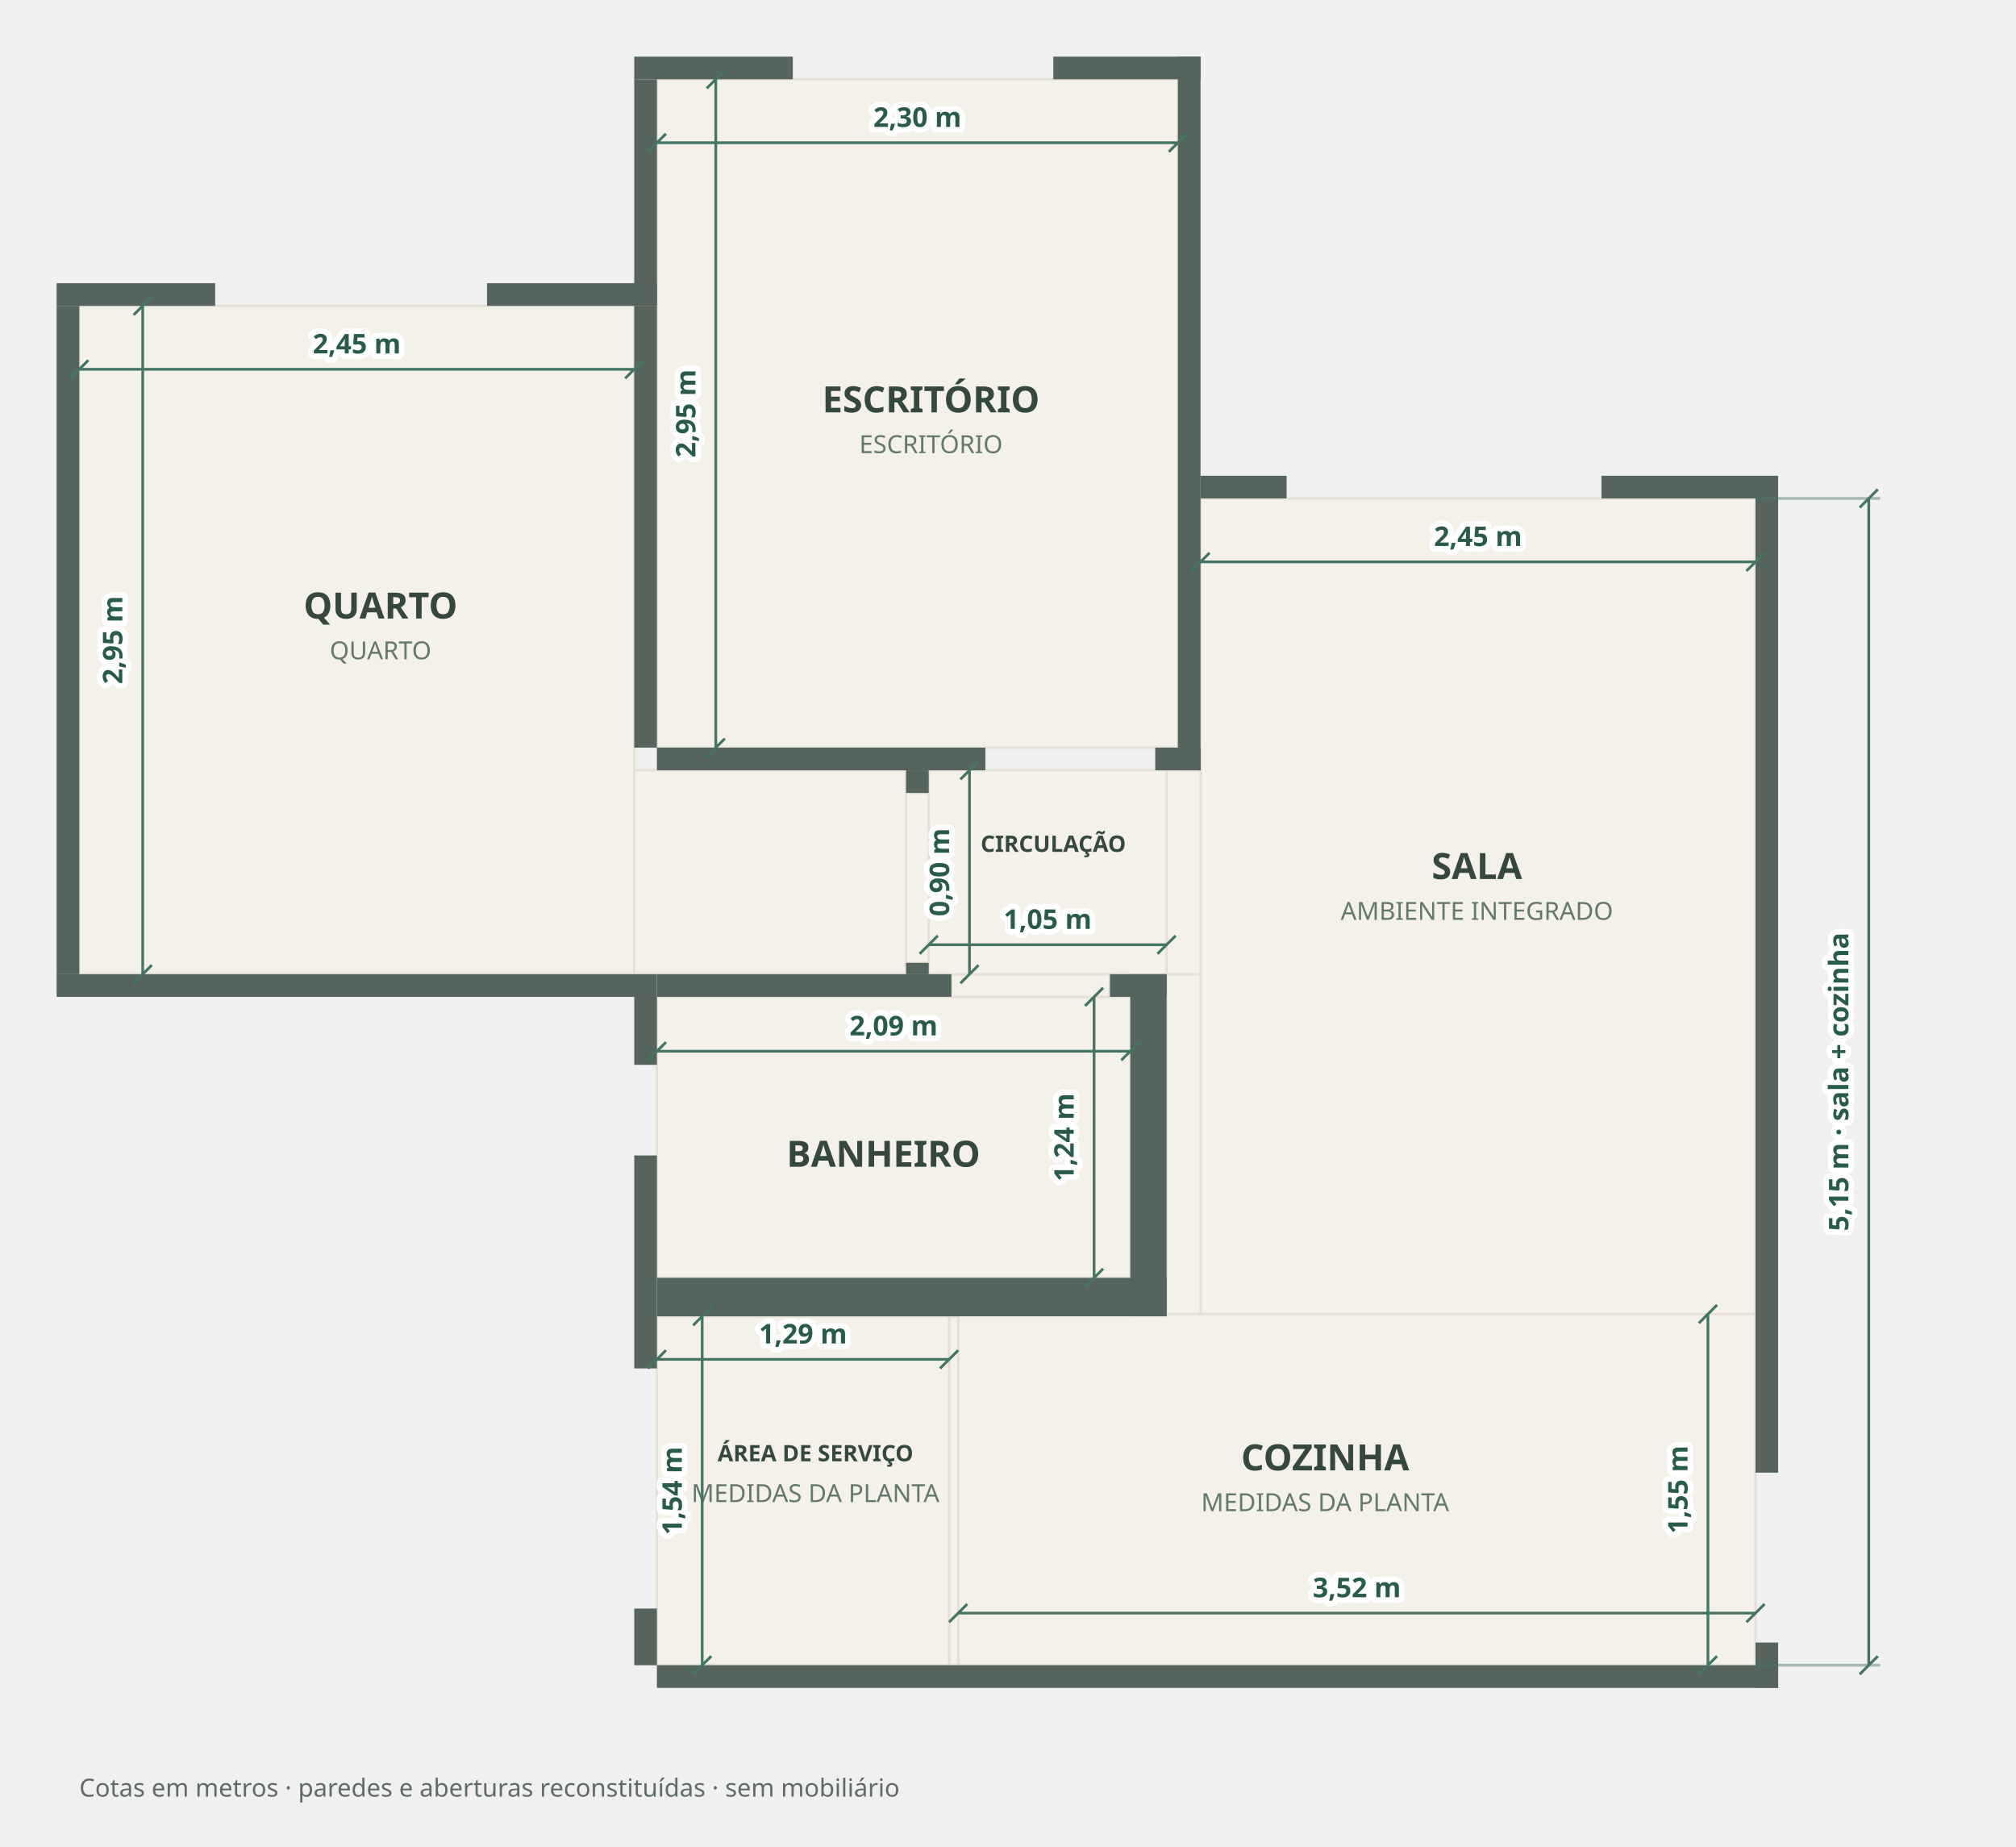
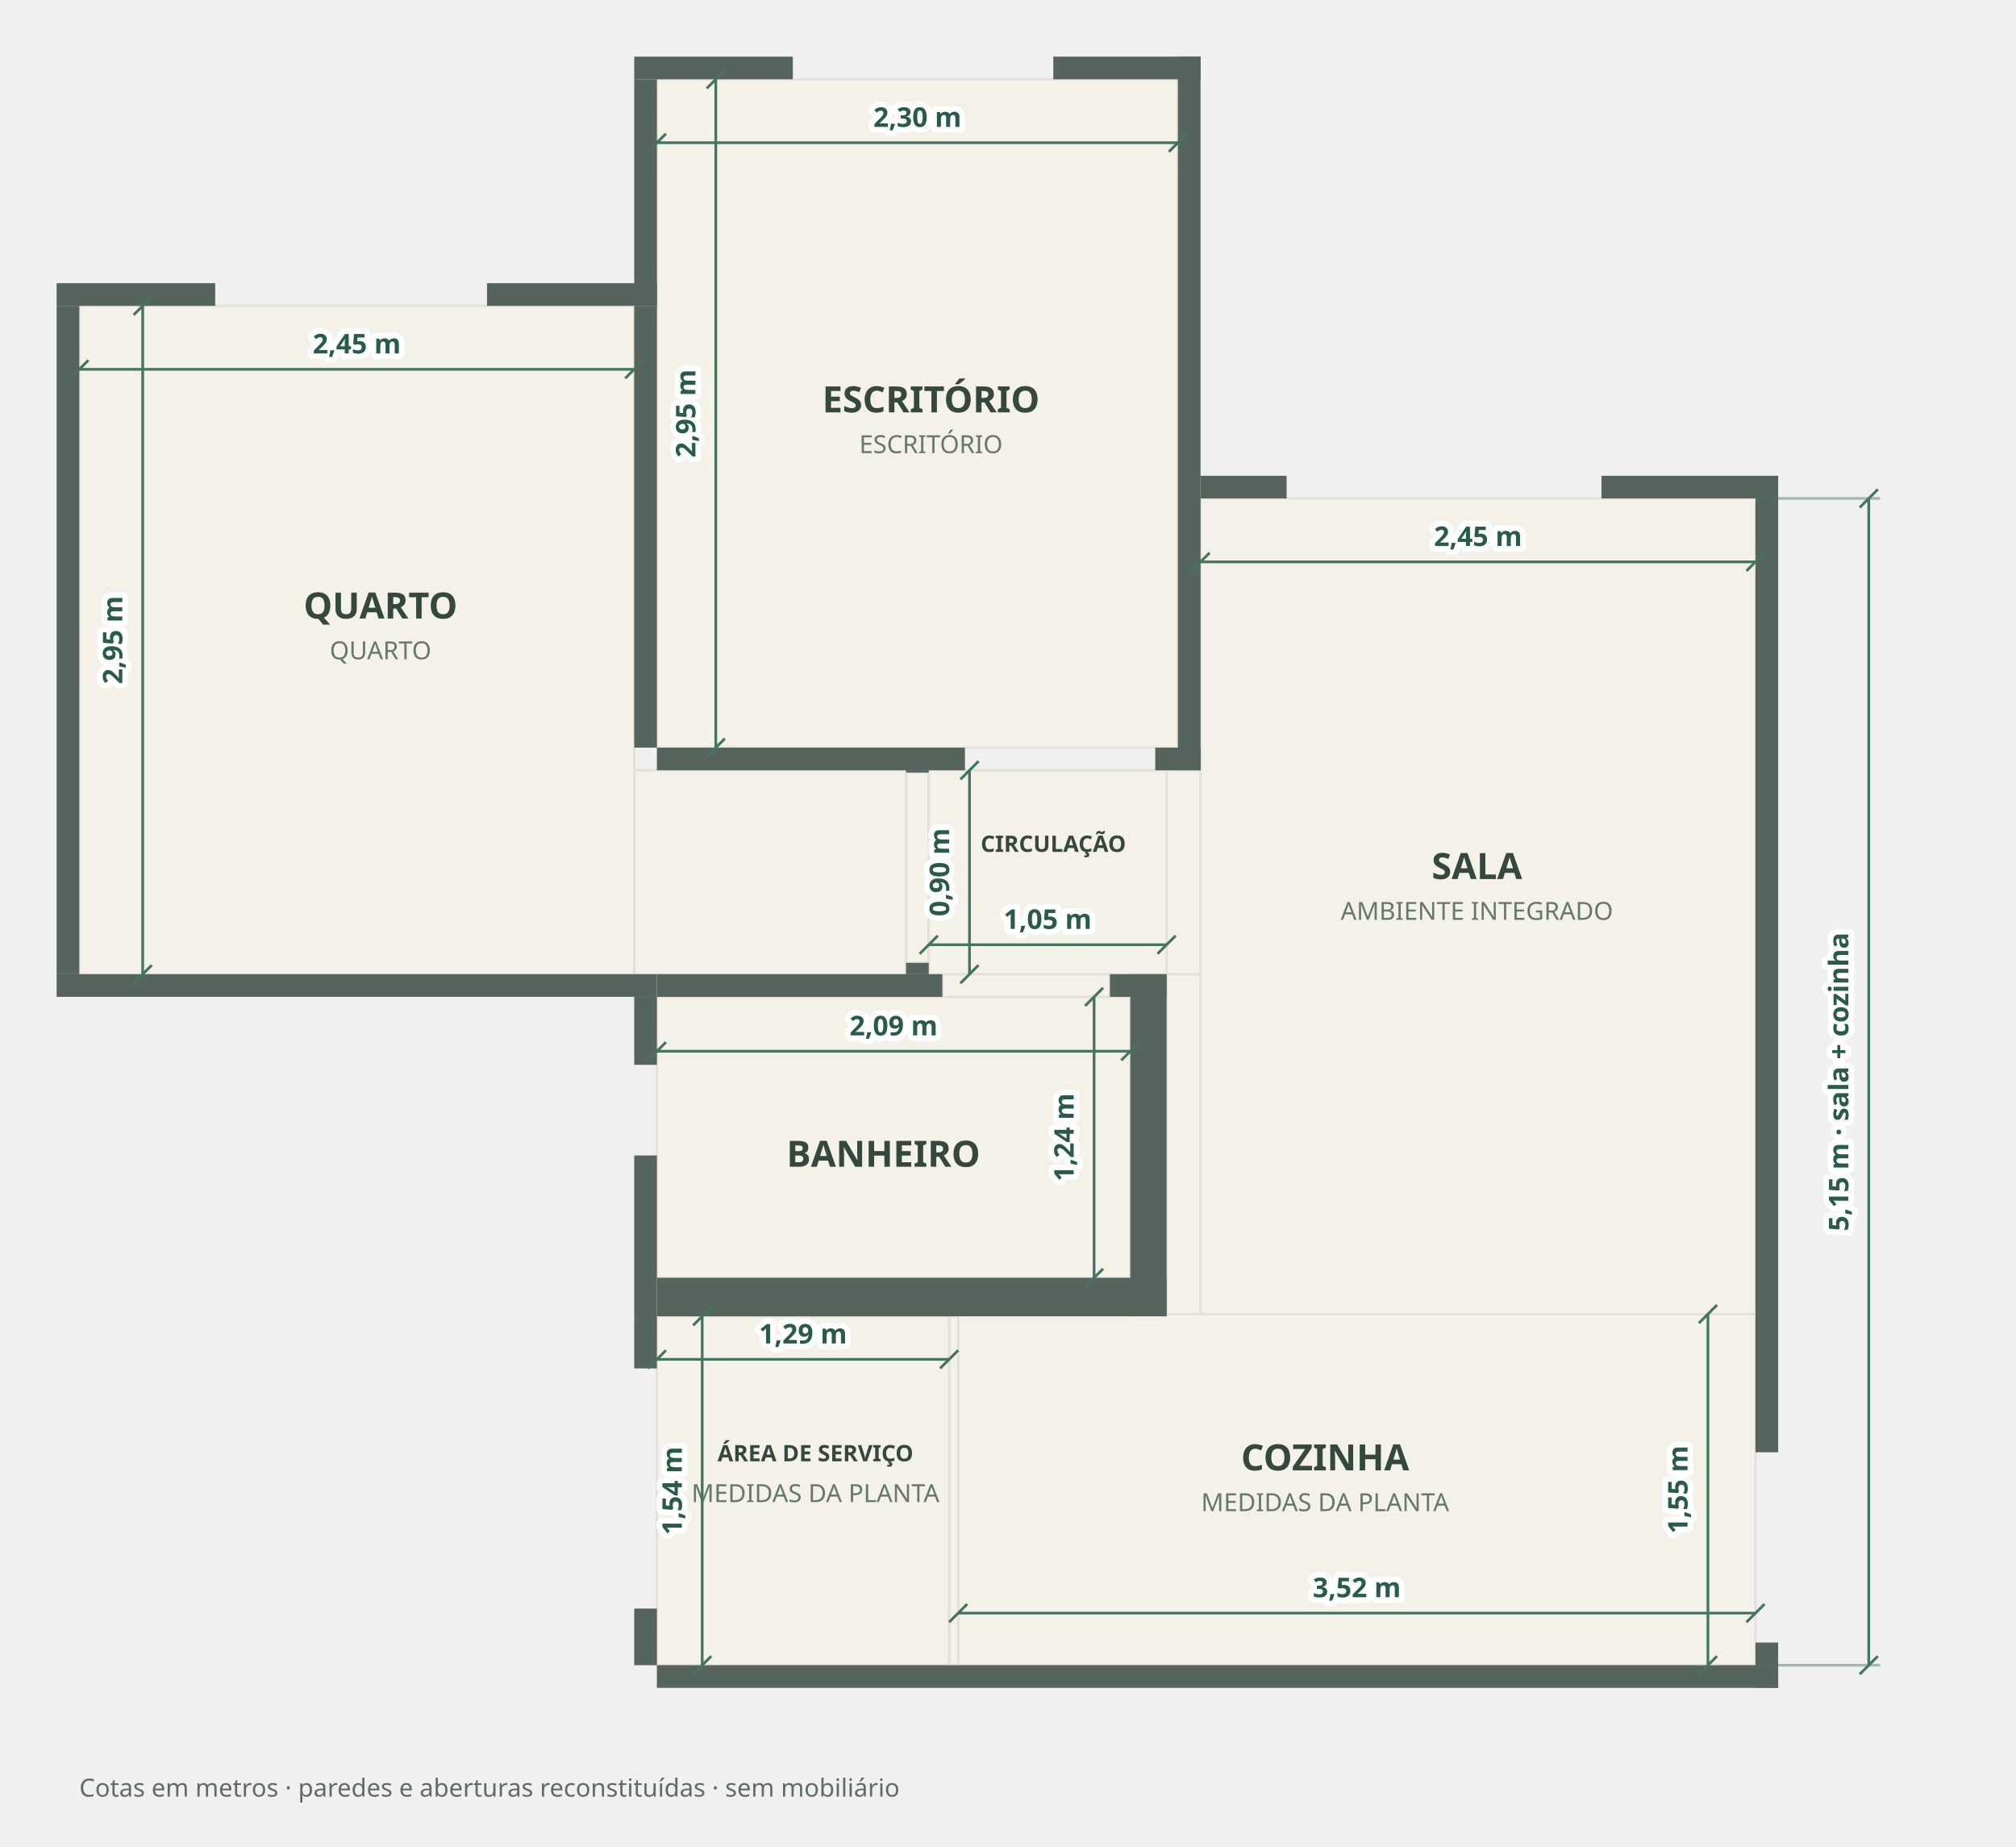
<svg xmlns="http://www.w3.org/2000/svg" viewBox="-35 -35 890 815" role="img" aria-labelledby="fpSvgTitle fpSvgDesc">
  <style>.fp-zone{fill:#f4f1e9;stroke:#e4e0d5;stroke-width:1;cursor:pointer}.fp-zone:focus{outline:none;stroke:#254f43;stroke-width:3}.fp-wall{fill:#55645d}.fp-rn{font:600 16px system-ui,sans-serif;fill:#34483e;text-anchor:middle;pointer-events:none}.fp-rs{font:11px system-ui,sans-serif;fill:#64786b;text-anchor:middle;pointer-events:none}.fp-d{stroke:#447562;stroke-width:1.2;fill:none}.fp-dl{font:600 12px system-ui,sans-serif;fill:#285c49;text-anchor:middle;paint-order:stroke;stroke:#fff;stroke-width:5px;stroke-linejoin:round}.fp-model .fp-d{stroke:#9a7350;stroke-dasharray:4 4}.fp-model .fp-dl{fill:#8b6848}.fp-muted{opacity:.18}.fp-picked.fp-wall{fill:#1b654a}.fp-picked .fp-zone{fill:#dbe9df;stroke:#39765c;stroke-width:2}.fp-picked .fp-d{stroke:#12583e;stroke-width:1.8}.fp-fg,.fp-dg,.fp-wall{transition:opacity .15s}.fp-legend-text{font:11px system-ui,sans-serif;fill:#5f6c62}.fp-open-edge{stroke:#c9c5ba;stroke-width:1;stroke-dasharray:4 5;fill:none}</style>
  <g class="fp-fg " data-fp-r="quarto">
    <rect class="fp-zone" x="0" y="100" width="245" height="295" tabindex="0" role="button" data-fp-select="quarto" aria-label="Selecionar quarto" />
    <rect class="fp-zone" x="245" y="305" width="120" height="90" tabindex="0" role="button" data-fp-select="quarto" aria-label="Selecionar quarto" />
-     <rect class="fp-zone" x="365" y="315" width="10" height="75" tabindex="0" role="button" data-fp-select="quarto" aria-label="Selecionar quarto" />
+     <rect class="fp-zone" x="365" y="306" width="10" height="84" tabindex="0" role="button" data-fp-select="quarto" aria-label="Selecionar quarto" />
  </g>
  <g class="fp-fg " data-fp-r="escritorio">
    <rect class="fp-zone" x="255" y="0" width="230" height="295" tabindex="0" role="button" data-fp-select="escritorio" aria-label="Selecionar escritório" />
  </g>
  <g class="fp-fg " data-fp-r="sala">
    <rect class="fp-zone" x="495" y="185" width="245" height="380" tabindex="0" role="button" data-fp-select="sala" aria-label="Selecionar sala" />
    <rect class="fp-zone" x="480" y="395" width="15" height="151" tabindex="0" role="button" data-fp-select="sala" aria-label="Selecionar sala" />
    <rect class="fp-zone" x="480" y="305" width="15" height="90" tabindex="0" role="button" data-fp-select="sala" aria-label="Selecionar sala" />
  </g>
  <g class="fp-fg " data-fp-r="cozinha">
    <rect class="fp-zone" x="388" y="545" width="352" height="155" tabindex="0" role="button" data-fp-select="cozinha" aria-label="Selecionar cozinha" />
    <rect class="fp-zone" x="384" y="546" width="4" height="154" tabindex="0" role="button" data-fp-select="cozinha" aria-label="Selecionar cozinha" />
  </g>
  <g class="fp-fg " data-fp-r="lavanderia">
    <rect class="fp-zone" x="255" y="546" width="129" height="154" tabindex="0" role="button" data-fp-select="lavanderia" aria-label="Selecionar área de serviço" />
  </g>
  <g class="fp-fg " data-fp-r="banho">
    <rect class="fp-zone" x="255" y="405" width="209" height="124" tabindex="0" role="button" data-fp-select="banho" aria-label="Selecionar banheiro" />
-     <rect class="fp-zone" x="385" y="395" width="70" height="10" tabindex="0" role="button" data-fp-select="banho" aria-label="Selecionar banheiro" />
+     <rect class="fp-zone" x="381" y="395" width="74" height="10" tabindex="0" role="button" data-fp-select="banho" aria-label="Selecionar banheiro" />
  </g>
  <g class="fp-fg " data-fp-r="circulacao">
    <rect class="fp-zone" x="375" y="305" width="105" height="90" tabindex="0" role="button" data-fp-select="circulacao" aria-label="Selecionar circulação" />
  </g>
  <rect class="fp-wall" data-fp-r="quarto" x="-10" y="90" width="70" height="10" />
  <rect class="fp-wall" data-fp-r="quarto" x="180" y="90" width="75" height="10" />
  <rect class="fp-wall" data-fp-r="quarto" x="-10" y="100" width="10" height="295" />
  <rect class="fp-wall" data-fp-r="quarto" x="-10" y="395" width="265" height="10" />
  <rect class="fp-wall" data-fp-r="quarto" x="245" y="100" width="10" height="195" />
  <rect class="fp-wall" data-fp-r="escritorio" x="245" y="-10" width="70" height="10" />
  <rect class="fp-wall" data-fp-r="escritorio" x="430" y="-10" width="65" height="10" />
  <rect class="fp-wall" data-fp-r="escritorio" x="245" y="0" width="10" height="100" />
  <rect class="fp-wall" data-fp-r="escritorio" x="485" y="-10" width="10" height="315" />
-   <rect class="fp-wall" data-fp-r="escritorio quarto" x="255" y="295" width="145" height="10" />
+   <rect class="fp-wall" data-fp-r="escritorio quarto" x="255" y="295" width="136" height="10" />
  <rect class="fp-wall" data-fp-r="escritorio" x="475" y="295" width="20" height="10" />
  <rect class="fp-wall" data-fp-r="sala" x="495" y="175" width="38" height="10" />
  <rect class="fp-wall" data-fp-r="sala" x="672" y="175" width="78" height="10" />
-   <rect class="fp-wall" data-fp-r="sala" x="740" y="185" width="10" height="430" />
+   <rect class="fp-wall" data-fp-r="sala" x="740" y="185" width="10" height="421" />
  <rect class="fp-wall" data-fp-r="cozinha" x="740" y="690" width="10" height="20" />
  <rect class="fp-wall" data-fp-r="cozinha" x="255" y="700" width="495" height="10" />
  <rect class="fp-wall" data-fp-r="lavanderia" x="245" y="546" width="10" height="23" />
  <rect class="fp-wall" data-fp-r="lavanderia" x="245" y="675" width="10" height="25" />
  <rect class="fp-wall" data-fp-r="banho" x="245" y="405" width="10" height="30" />
  <rect class="fp-wall" data-fp-r="banho" x="245" y="475" width="10" height="71" />
  <rect class="fp-wall" data-fp-r="banho" x="255" y="529" width="225" height="17" />
  <rect class="fp-wall" data-fp-r="banho" x="464" y="395" width="16" height="151" />
-   <rect class="fp-wall" data-fp-r="banho quarto" x="255" y="395" width="130" height="10" />
+   <rect class="fp-wall" data-fp-r="banho quarto" x="255" y="395" width="126" height="10" />
  <rect class="fp-wall" data-fp-r="banho" x="455" y="395" width="25" height="10" />
-   <rect class="fp-wall" data-fp-r="quarto" x="365" y="305" width="10" height="10" />
+   <rect class="fp-wall" data-fp-r="quarto" x="365" y="305" width="10" height="1" />
  <rect class="fp-wall" data-fp-r="quarto" x="365" y="390" width="10" height="5" />
  <g class="fp-fg " data-fp-r="quarto">
    <text class="fp-rn" x="133" y="238">QUARTO</text>
    <text class="fp-rs" x="133" y="256">QUARTO</text>
  </g>
  <g class="fp-fg " data-fp-r="escritorio">
    <text class="fp-rn" x="376" y="147">ESCRITÓRIO</text>
    <text class="fp-rs" x="376" y="165">ESCRITÓRIO</text>
  </g>
  <g class="fp-fg " data-fp-r="sala">
    <text class="fp-rn" x="617" y="353">SALA</text>
    <text class="fp-rs" x="617" y="371">AMBIENTE INTEGRADO</text>
  </g>
  <g class="fp-fg " data-fp-r="cozinha">
    <text class="fp-rn" x="550" y="614">COZINHA</text>
    <text class="fp-rs" x="550" y="632">MEDIDAS DA PLANTA</text>
  </g>
  <g class="fp-fg " data-fp-r="lavanderia">
    <text class="fp-rn" style="font-size:10px" x="325" y="610">ÁREA DE SERVIÇO</text>
    <text class="fp-rs" x="325" y="628">MEDIDAS DA PLANTA</text>
  </g>
  <g class="fp-fg " data-fp-r="banho">
    <text class="fp-rn" x="355" y="480">BANHEIRO</text>
    <text class="fp-rs" x="355" y="498" />
  </g>
  <g class="fp-fg " data-fp-r="circulacao">
    <text class="fp-rn" style="font-size:10px" x="430" y="341">CIRCULAÇÃO</text>
    <text class="fp-rs" x="430" y="359" />
  </g>
  <g class="fp-dg " data-fp-r="quarto">
    <path class="fp-d" d="M0,128H245 M-4,132l8,-8 M241,132l8,-8" />
    <text class="fp-dl" x="122.5" y="121">2,45 m</text>
  </g>
  <g class="fp-dg " data-fp-r="quarto">
    <path class="fp-d" d="M28,100V395 M24,104l8,-8 M24,399l8,-8" />
    <text class="fp-dl" x="19" y="247.5" transform="rotate(-90 19 247.5)">2,95 m</text>
  </g>
  <g class="fp-dg " data-fp-r="escritorio">
    <path class="fp-d" d="M255,28H485 M251,32l8,-8 M481,32l8,-8" />
    <text class="fp-dl" x="370.0" y="21">2,30 m</text>
  </g>
  <g class="fp-dg " data-fp-r="escritorio">
    <path class="fp-d" d="M281,0V295 M277,4l8,-8 M277,299l8,-8" />
    <text class="fp-dl" x="272" y="147.5" transform="rotate(-90 272 147.5)">2,95 m</text>
  </g>
  <g class="fp-dg " data-fp-r="sala">
    <path class="fp-d" d="M495,213H740 M491,217l8,-8 M736,217l8,-8" />
    <text class="fp-dl" x="617.5" y="206">2,45 m</text>
  </g>
  <g class="fp-dg " data-fp-r="sala cozinha">
    <path class="fp-d" d="M740,185H795 M740,700H795" opacity=".45" />
    <path class="fp-d" d="M790,185V700 M786,189l8,-8 M786,704l8,-8" />
    <text class="fp-dl" x="781" y="442.5" transform="rotate(-90 781 442.5)">5,15 m · sala + cozinha</text>
  </g>
  <g class="fp-dg " data-fp-r="banho">
    <path class="fp-d" d="M255,429H464 M251,433l8,-8 M460,433l8,-8" />
    <text class="fp-dl" x="359.5" y="422">2,09 m</text>
  </g>
  <g class="fp-dg " data-fp-r="banho">
    <path class="fp-d" d="M448,405V529 M444,409l8,-8 M444,533l8,-8" />
    <text class="fp-dl" x="439" y="467.0" transform="rotate(-90 439 467.0)">1,24 m</text>
  </g>
  <g class="fp-dg " data-fp-r="lavanderia">
    <path class="fp-d" d="M255,565H384 M251,569l8,-8 M380,569l8,-8" />
    <text class="fp-dl" x="319.5" y="558">1,29 m</text>
  </g>
  <g class="fp-dg " data-fp-r="lavanderia">
    <path class="fp-d" d="M275,546V700 M271,550l8,-8 M271,704l8,-8" />
    <text class="fp-dl" x="266" y="623.0" transform="rotate(-90 266 623.0)">1,54 m</text>
  </g>
  <g class="fp-dg " data-fp-r="circulacao">
    <path class="fp-d" d="M375,382H480 M371,386l8,-8 M476,386l8,-8" />
    <text class="fp-dl" x="427.5" y="375">1,05 m</text>
  </g>
  <g class="fp-dg " data-fp-r="circulacao">
    <path class="fp-d" d="M393,305V395 M389,309l8,-8 M389,399l8,-8" />
    <text class="fp-dl" x="384" y="350.0" transform="rotate(-90 384 350.0)">0,90 m</text>
  </g>
  <g class="fp-dg " data-fp-r="cozinha">
    <path class="fp-d" d="M388,677H740 M384,681l8,-8 M736,681l8,-8" />
    <text class="fp-dl" x="564.0" y="670">3,52 m</text>
  </g>
  <g class="fp-dg " data-fp-r="cozinha">
    <path class="fp-d" d="M719,545V700 M715,549l8,-8 M715,704l8,-8" />
    <text class="fp-dl" x="710" y="622.5" transform="rotate(-90 710 622.5)">1,55 m</text>
  </g>
  <text class="fp-legend-text" x="0" y="758">Cotas em metros · paredes e aberturas reconstituídas · sem mobiliário</text>
</svg>
